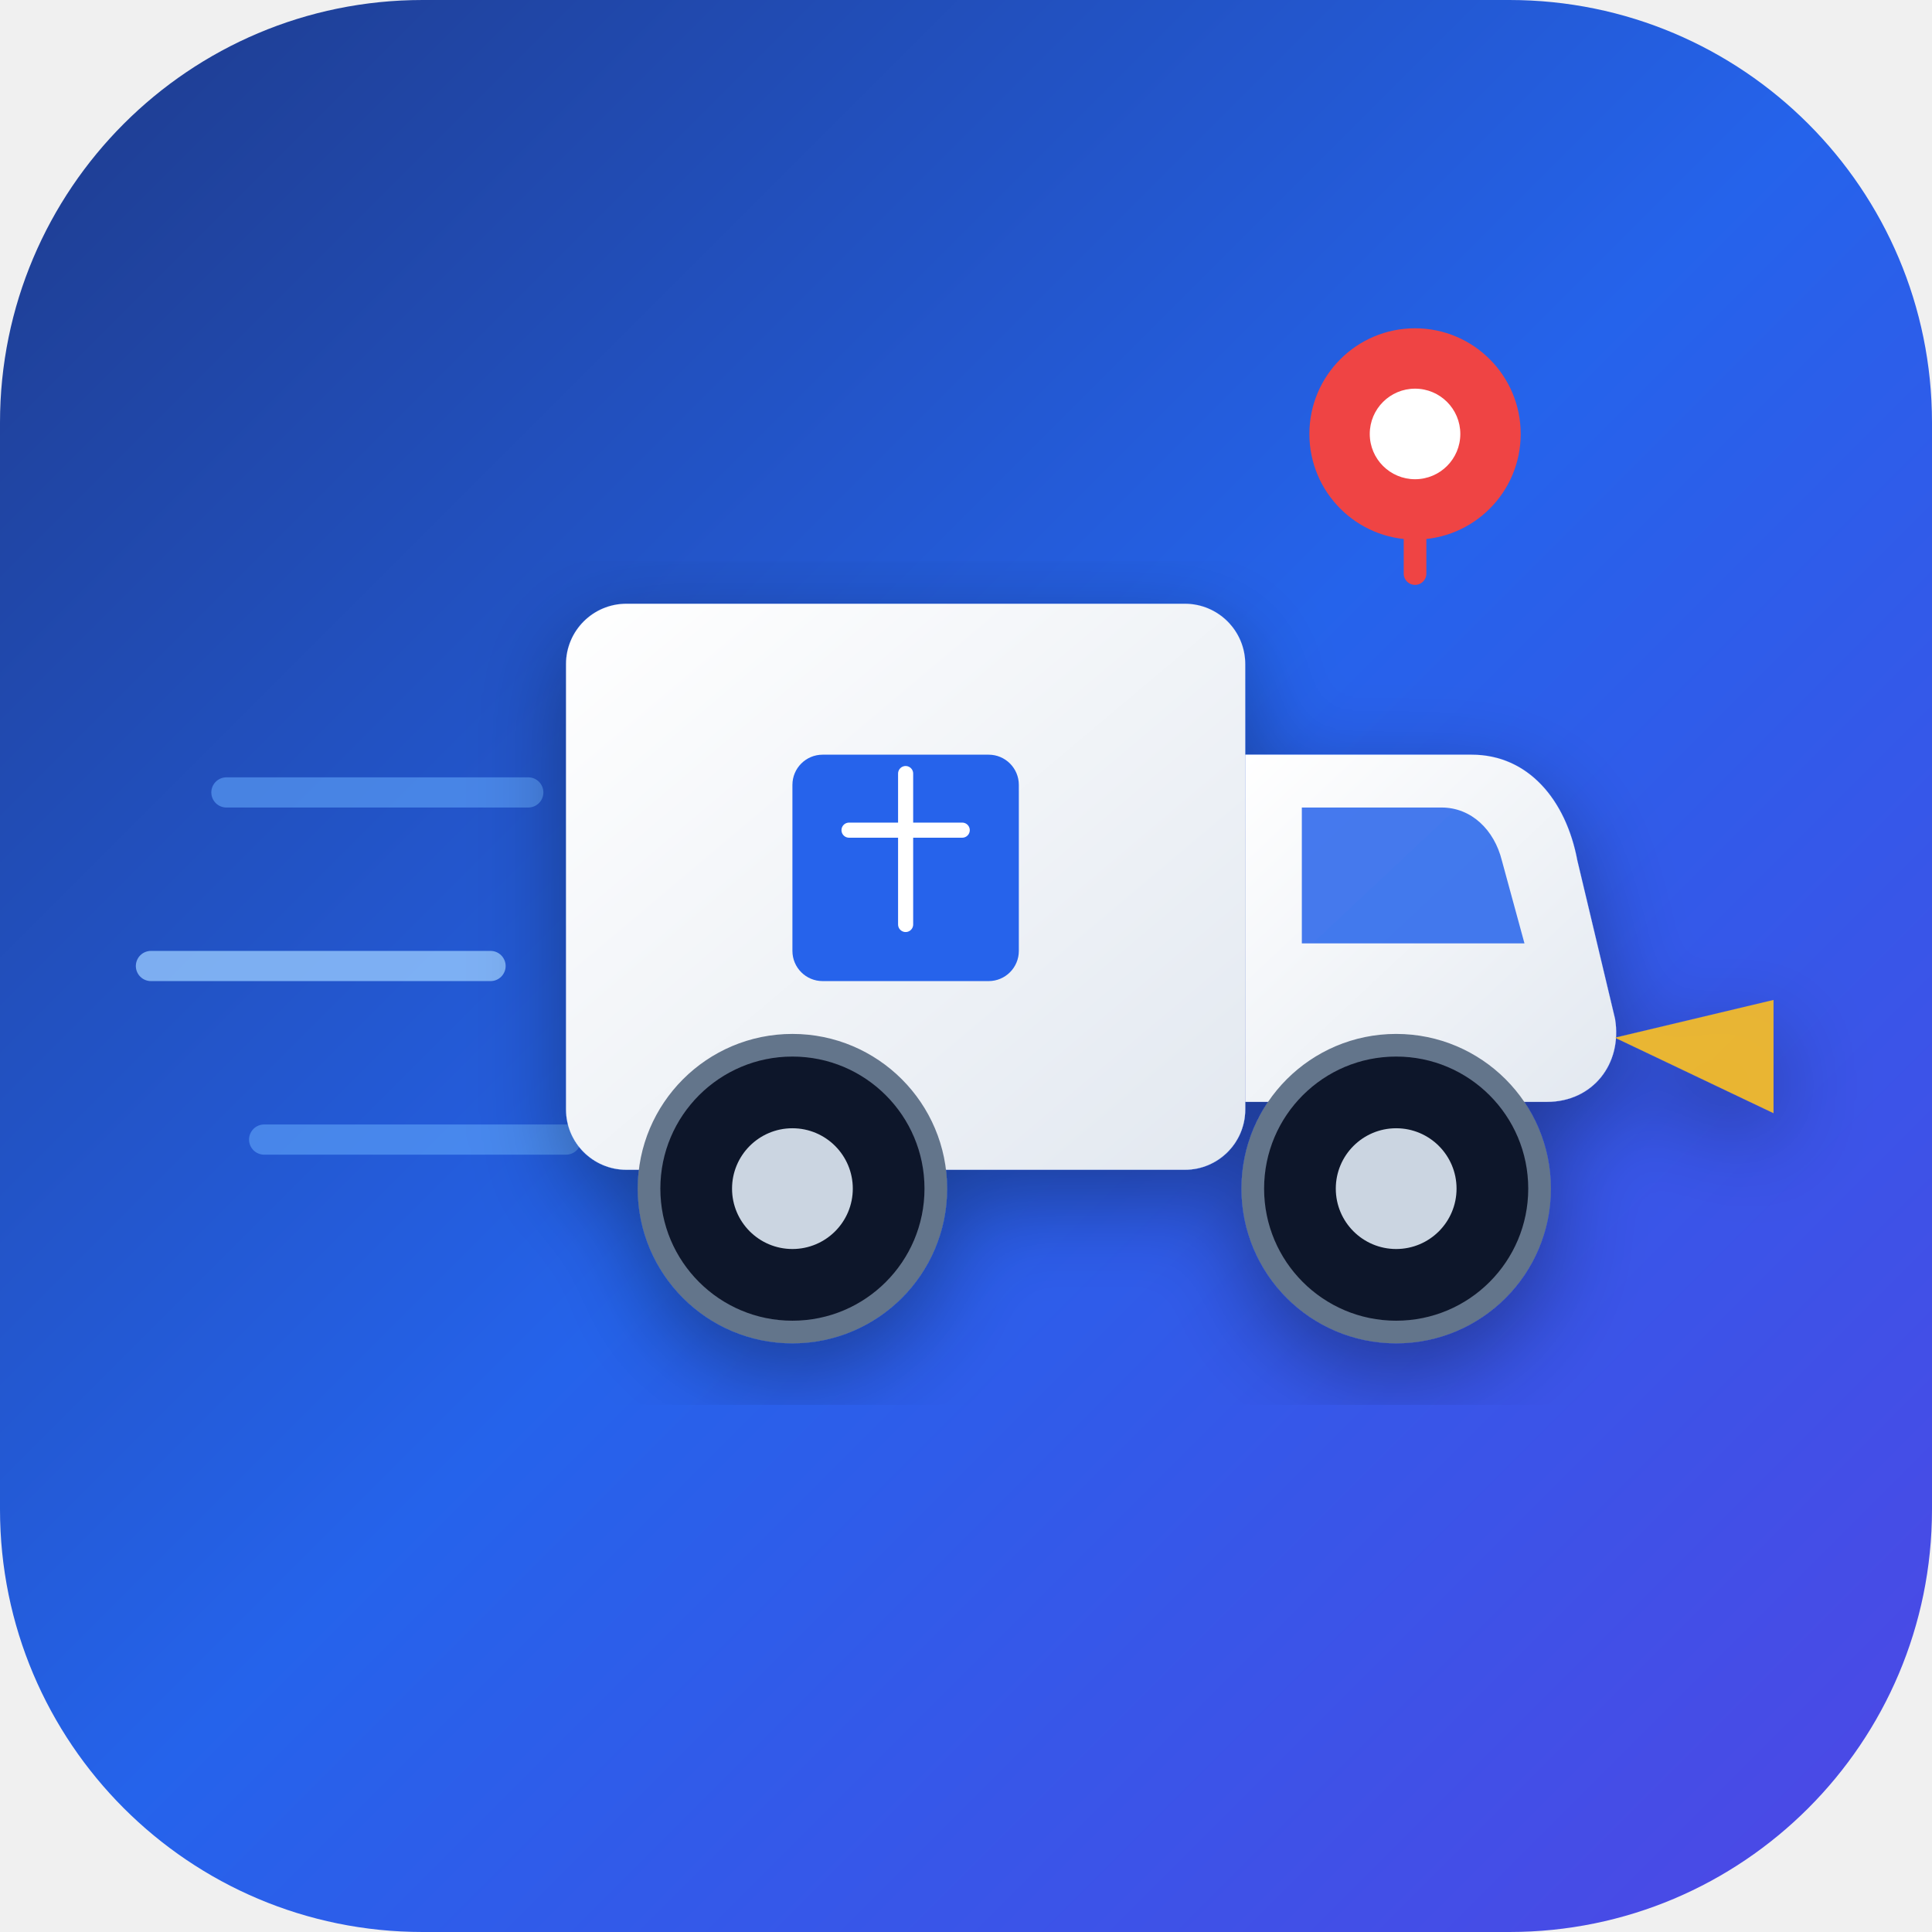
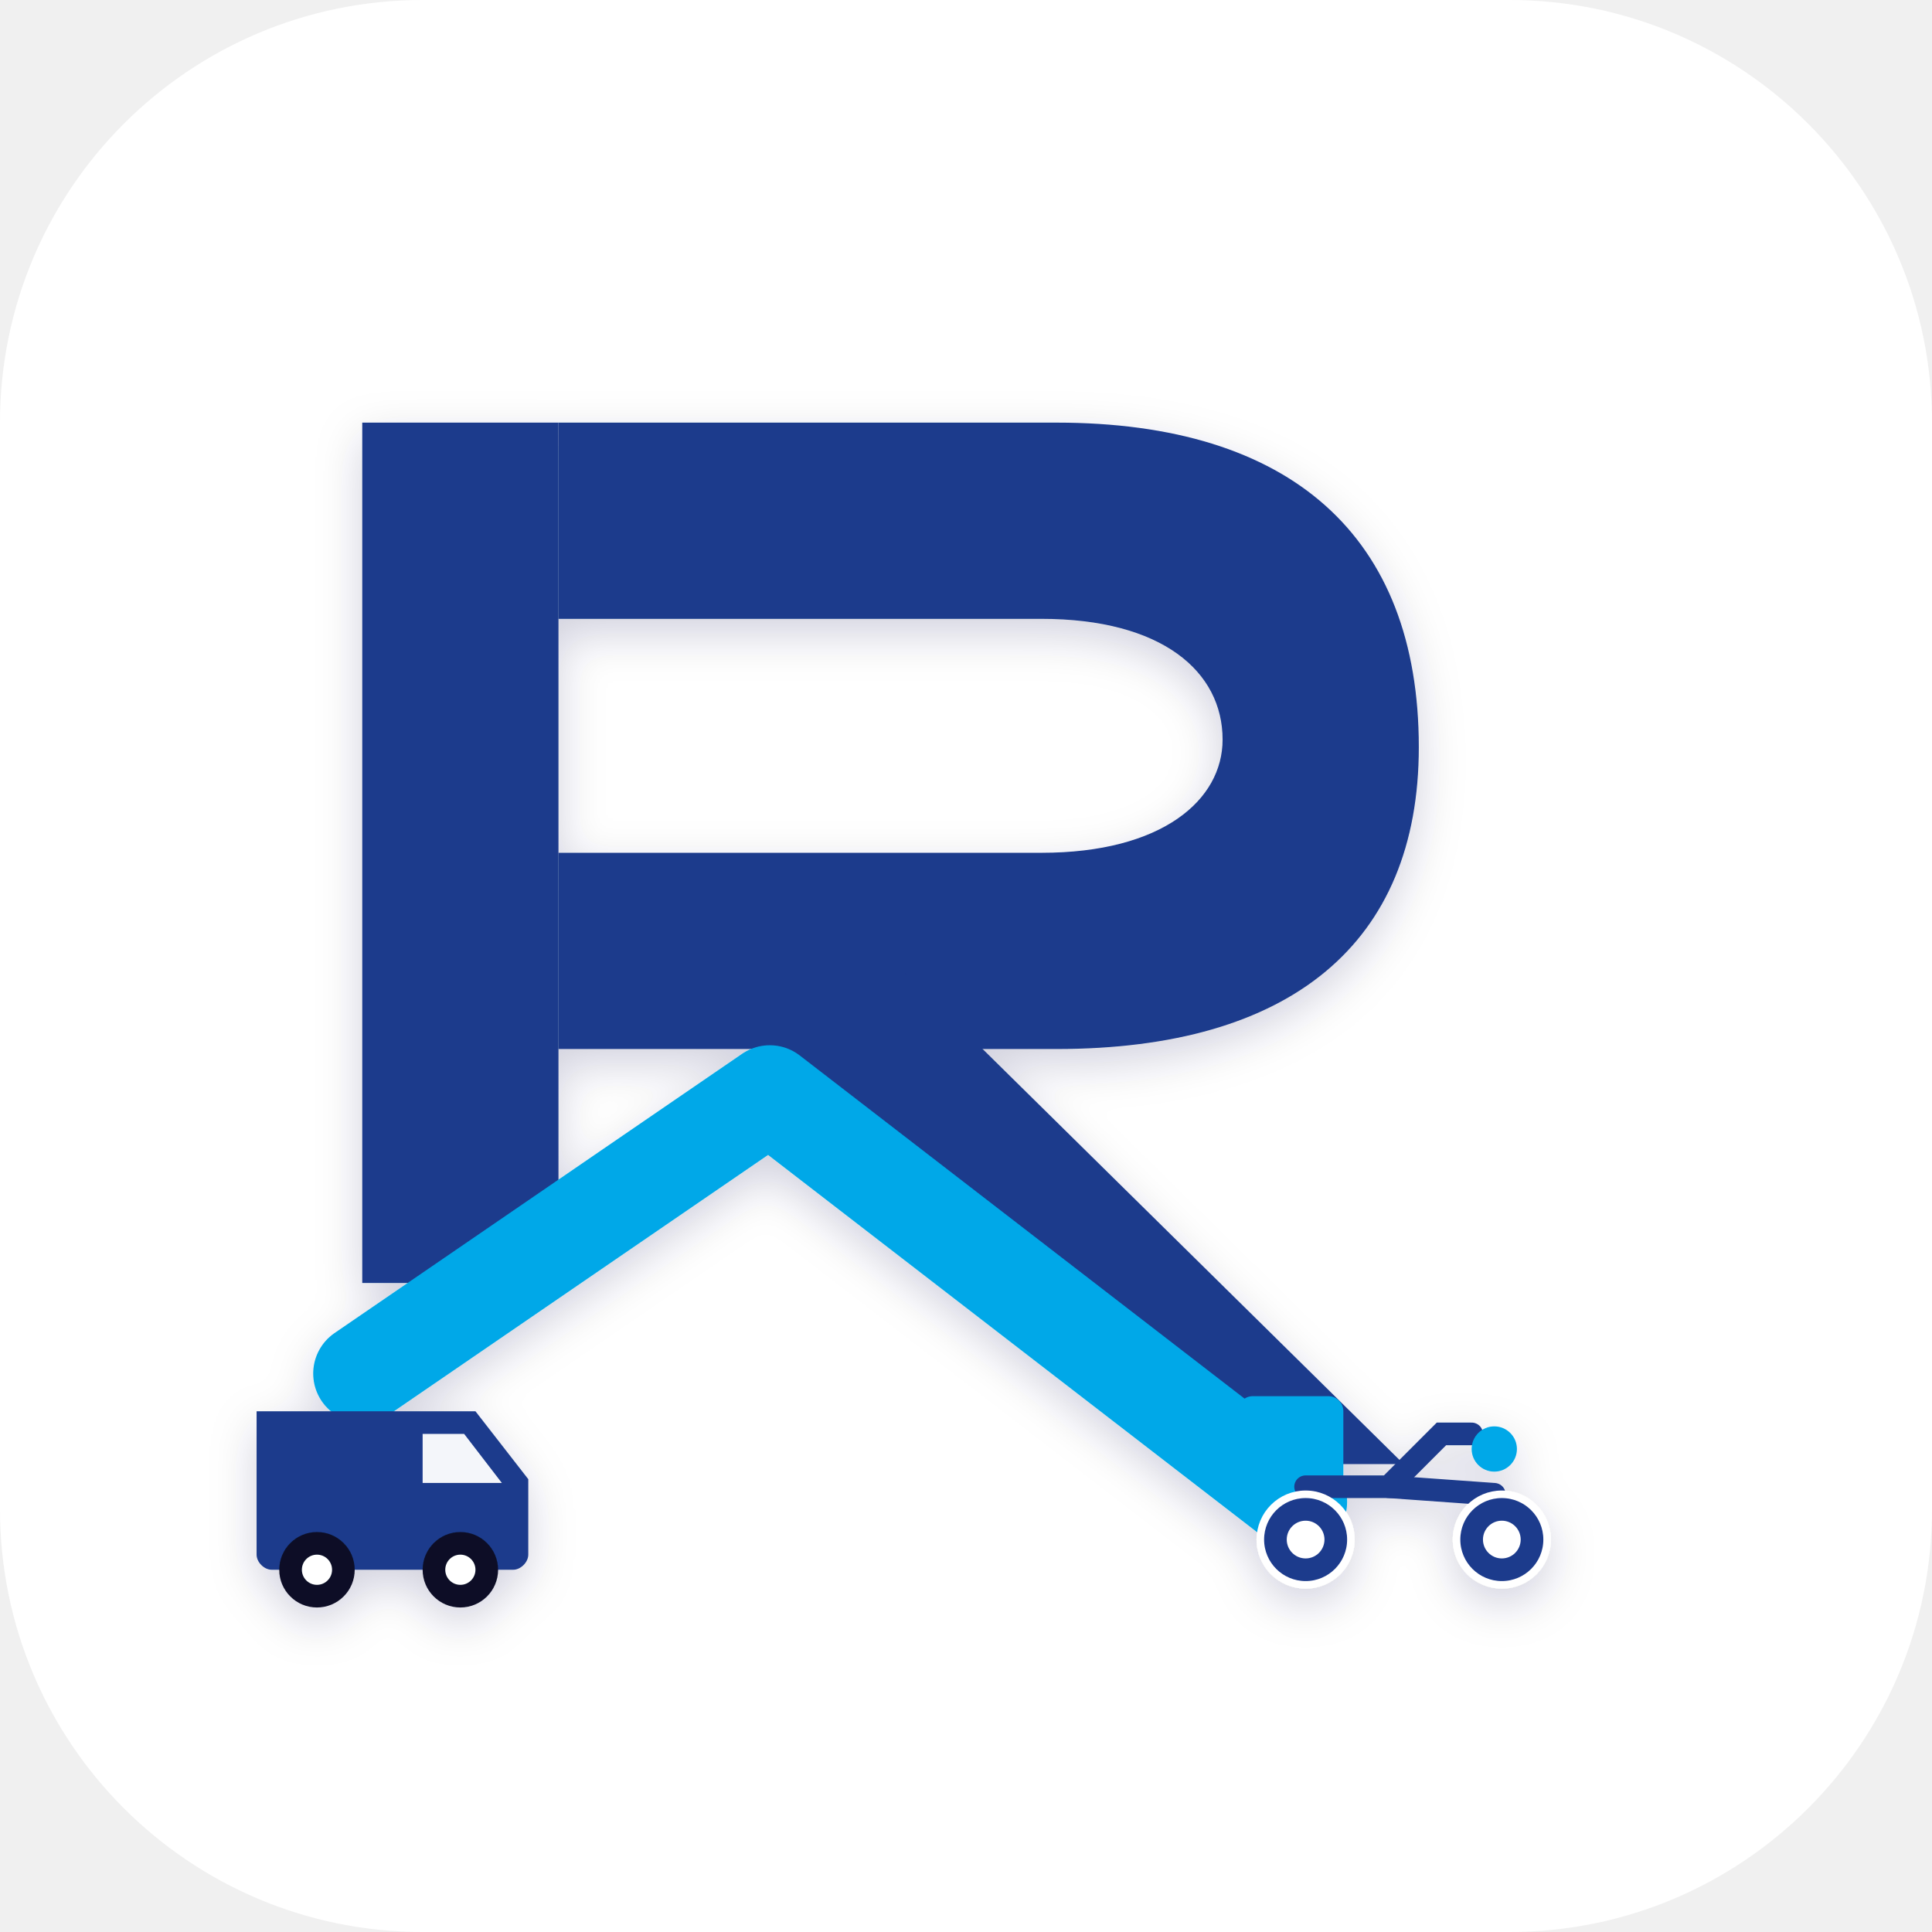
<svg xmlns="http://www.w3.org/2000/svg" viewBox="0 0 512 512" width="512" height="512">
  <defs>
-     <linearGradient id="grad" x1="0%" y1="0%" x2="100%" y2="100%">
-       <stop offset="0%" stop-color="#1e3a8a" />
-       <stop offset="50%" stop-color="#2563eb" />
-       <stop offset="100%" stop-color="#4f46e5" />
-     </linearGradient>
-     <linearGradient id="truckGrad" x1="0%" y1="0%" x2="100%" y2="100%">
-       <stop offset="0%" stop-color="#ffffff" />
-       <stop offset="100%" stop-color="#e2e8f0" />
-     </linearGradient>
    <filter id="shadow" x="-10%" y="-10%" width="120%" height="120%">
-       <feDropShadow dx="0" dy="8" stdDeviation="12" flood-color="#000000" flood-opacity="0.35" />
+       <feDropShadow dx="0" dy="4" stdDeviation="6" flood-color="#001845" flood-opacity="0.18" />
    </filter>
  </defs>
-   <rect width="512" height="512" rx="112" fill="url(#grad)" />
-   <path d="M 60 210 L 140 210" stroke="#60a5fa" stroke-width="8" stroke-linecap="round" opacity="0.6" />
-   <path d="M 40 256 L 130 256" stroke="#93c5fd" stroke-width="8" stroke-linecap="round" opacity="0.8" />
-   <path d="M 70 302 L 150 302" stroke="#60a5fa" stroke-width="8" stroke-linecap="round" opacity="0.6" />
-   <g filter="url(#shadow)">
-     <rect x="150" y="160" width="180" height="150" rx="16" fill="url(#truckGrad)" />
-     <path d="M 330 200 L 390 200 C 405 200 415 212 418 228 L 428 270 C 430 282 422 292 410 292 L 330 292 Z" fill="url(#truckGrad)" />
-     <path d="M 345 214 L 382 214 C 390 214 396 220 398 228 L 404 250 L 345 250 Z" fill="#2563eb" opacity="0.85" />
-     <rect x="210" y="200" width="60" height="60" rx="8" fill="#2563eb" />
-     <path d="M 225 220 L 255 220 M 240 205 L 240 245" stroke="#ffffff" stroke-width="4" stroke-linecap="round" />
-     <circle cx="210" cy="315" r="38" fill="#0f172a" stroke="#64748b" stroke-width="6" />
-     <circle cx="210" cy="315" r="16" fill="#cbd5e1" />
-     <circle cx="370" cy="315" r="38" fill="#0f172a" stroke="#64748b" stroke-width="6" />
-     <circle cx="370" cy="315" r="16" fill="#cbd5e1" />
-     <path d="M 428 275 L 470 265 L 470 295 Z" fill="#fbbf24" opacity="0.9" />
-   </g>
-   <g transform="translate(350, 90)">
-     <circle cx="25" cy="25" r="28" fill="#ef4444" />
-     <circle cx="25" cy="25" r="12" fill="#ffffff" />
-     <path d="M 25 50 L 25 62" stroke="#ef4444" stroke-width="6" stroke-linecap="round" />
+   <rect width="512" height="512" rx="112" fill="#FFFFFF" />
+   <g id="rotaly-symbol" filter="url(#shadow)">
+     <path d="M 96 112 L 148 112 L 148 340 L 96 340 Z" fill="#1B3A8C" />
+     <path d="M 148 112 L 280 112 C 342 112 376 142 376 198 C 376 250 342 278 280 278 L 148 278 L 148 226 L 276 226 C 308 226 324 212 324 196 C 324 178 308 164 276 164 L 148 164 Z" fill="#1B3A8C" />
+     <path d="M 232 250 L 372 388 L 312 388 L 192 270 Z" fill="#1B3A8C" />
+     <path d="M 96 364 L 204 290 L 344 398" stroke="#00A8E8" stroke-width="26" stroke-linecap="round" stroke-linejoin="round" fill="none" />
+     <g transform="translate(68, 360)">
+       <path d="M 0 14 L 0 52 C 0 54 2 56 4 56 L 68 56 C 70 56 72 54 72 52 L 72 32 L 58 14 Z" fill="#1B3A8C" />
+       <path d="M 44 20 L 55 20 L 65 33 L 44 33 Z" fill="#FFFFFF" opacity="0.95" />
+       <circle cx="16" cy="56" r="10" fill="#0A1128" />
+       <circle cx="16" cy="56" r="4" fill="#FFFFFF" />
+       <circle cx="54" cy="56" r="10" fill="#0A1128" />
+       <circle cx="54" cy="56" r="4" fill="#FFFFFF" />
+     </g>
+     <g transform="translate(328, 362)">
+       <rect x="0" y="8" width="28" height="26" rx="4" fill="#00A8E8" />
+       <path d="M 18 32 L 40 32 L 54 18 L 62 18" stroke="#1B3A8C" stroke-width="6" stroke-linecap="round" fill="none" />
+       <path d="M 40 32 L 68 34" stroke="#1B3A8C" stroke-width="6" stroke-linecap="round" fill="none" />
+       <circle cx="68" cy="22" r="6" fill="#00A8E8" />
+       <circle cx="18" cy="46" r="12" fill="#1B3A8C" stroke="#FFFFFF" stroke-width="2" />
+       <circle cx="18" cy="46" r="5" fill="#FFFFFF" />
+       <circle cx="70" cy="46" r="12" fill="#1B3A8C" stroke="#FFFFFF" stroke-width="2" />
+       <circle cx="70" cy="46" r="5" fill="#FFFFFF" />
+     </g>
  </g>
</svg>
